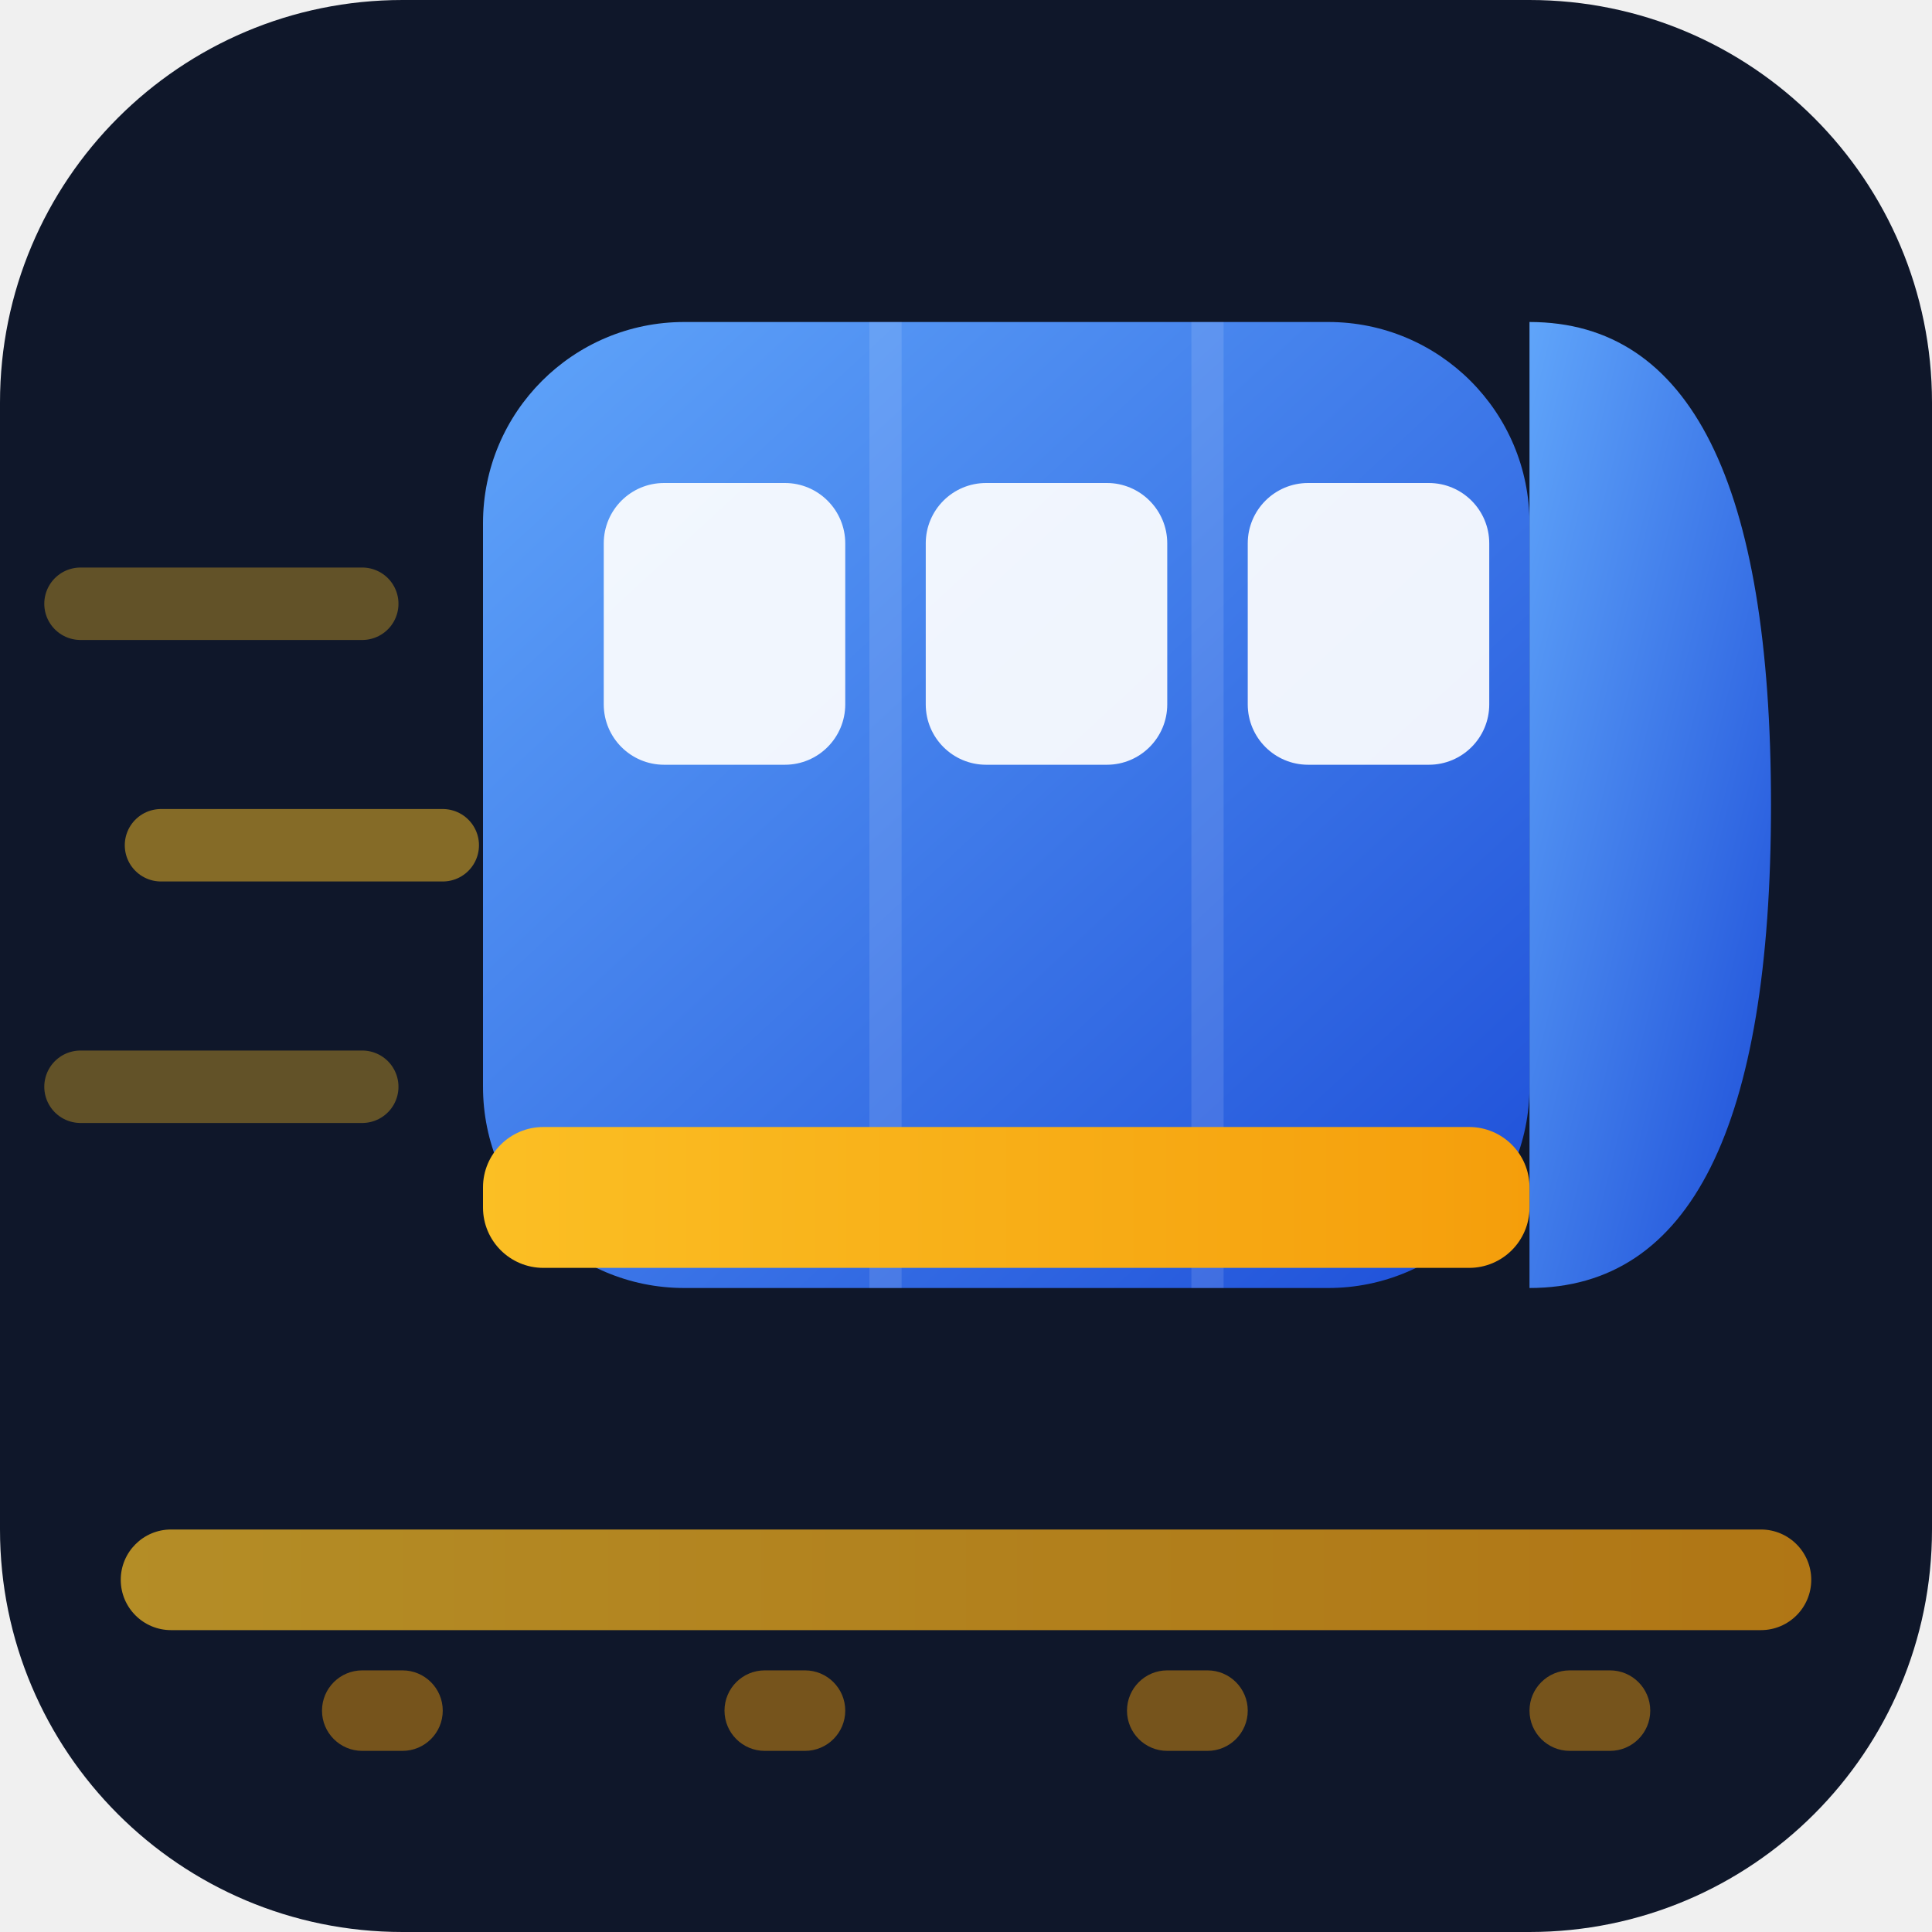
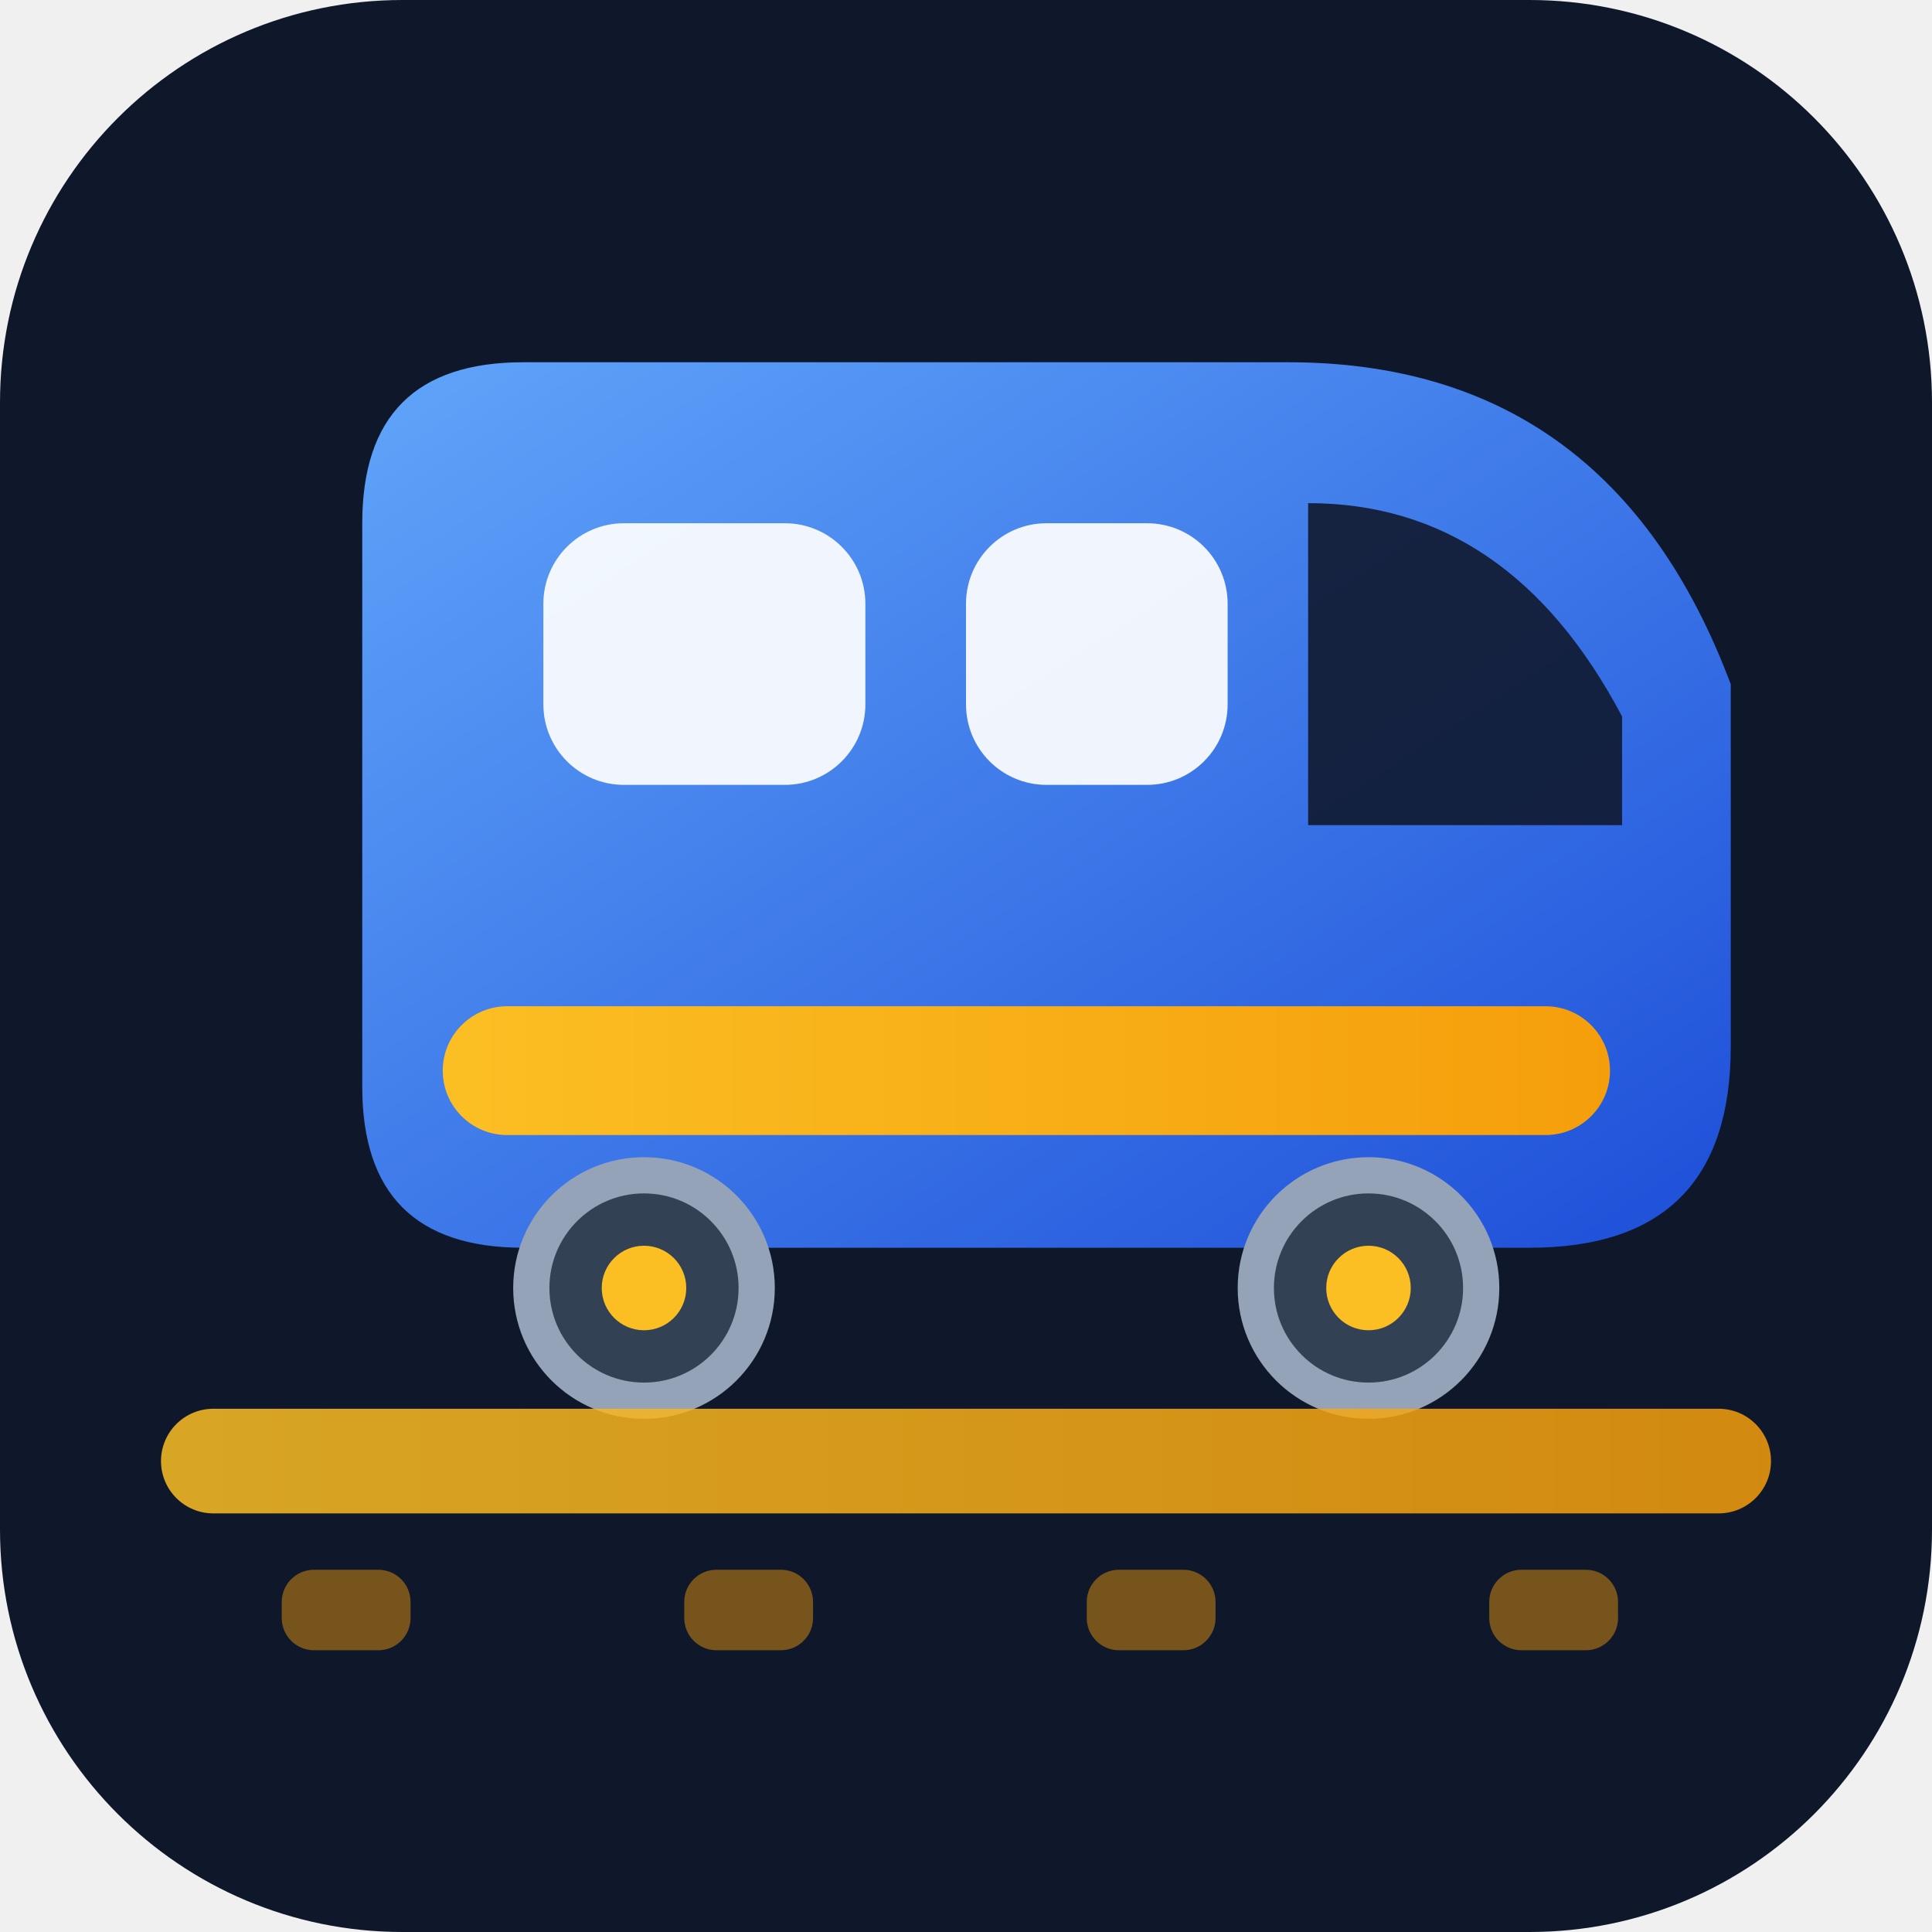
<svg xmlns="http://www.w3.org/2000/svg" viewBox="0 0 48 48">
  <defs>
    <linearGradient id="fb" x1="0" y1="0" x2="1" y2="1">
      <stop offset="0%" stop-color="#60A5FA" />
      <stop offset="100%" stop-color="#1D4ED8" />
    </linearGradient>
    <linearGradient id="fa" x1="0" y1="0" x2="1" y2="0">
      <stop offset="0%" stop-color="#FBBF24" />
      <stop offset="100%" stop-color="#F59E0B" />
    </linearGradient>
  </defs>
  <rect width="48" height="48" rx="10" fill="#0F172A" />
-   <line x1="2" y1="15" x2="9" y2="15" stroke="#FBBF24" stroke-width="1.8" stroke-linecap="round" opacity="0.35" />
-   <line x1="4" y1="21" x2="11" y2="21" stroke="#FBBF24" stroke-width="1.8" stroke-linecap="round" opacity="0.5" />
-   <line x1="2" y1="27" x2="9" y2="27" stroke="#FBBF24" stroke-width="1.8" stroke-linecap="round" opacity="0.35" />
-   <rect x="12" y="8" width="26" height="24" rx="5" fill="url(#fb)" />
-   <path d="M38 8 Q44 8 44 20 Q44 32 38 32" fill="url(#fb)" />
-   <rect x="15" y="12" width="6" height="7" rx="1.5" fill="white" opacity="0.92" />
-   <rect x="23" y="12" width="6" height="7" rx="1.5" fill="white" opacity="0.92" />
-   <rect x="31" y="12" width="6" height="7" rx="1.5" fill="white" opacity="0.92" />
-   <line x1="22" y1="8" x2="22" y2="32" stroke="white" stroke-width="0.8" opacity="0.12" />
-   <line x1="30" y1="8" x2="30" y2="32" stroke="white" stroke-width="0.8" opacity="0.12" />
-   <rect x="12" y="28" width="26" height="3.5" rx="1.5" fill="url(#fa)" />
-   <rect x="3" y="38" width="42" height="2.5" rx="1.25" fill="url(#fa)" opacity="0.7" />
-   <rect x="8" y="41.5" width="3" height="2" rx="1" fill="#F59E0B" opacity="0.45" />
-   <rect x="18" y="41.5" width="3" height="2" rx="1" fill="#F59E0B" opacity="0.45" />
-   <rect x="28" y="41.5" width="3" height="2" rx="1" fill="#F59E0B" opacity="0.45" />
-   <rect x="38" y="41.5" width="3" height="2" rx="1" fill="#F59E0B" opacity="0.45" />
+   <line x1="1.5" y1="14" x2="7.5" y2="14" stroke="url(#fa)" stroke-width="1.8" stroke-linecap="round" opacity="0.35" />
+   <line x1="3" y1="19" x2="8" y2="19" stroke="url(#fa)" stroke-width="1.8" stroke-linecap="round" opacity="0.55" />
+   <line x1="1.5" y1="24" x2="7.5" y2="24" stroke="url(#fa)" stroke-width="1.8" stroke-linecap="round" opacity="0.35" />
+   <path d="M13 9 H32 Q40 9 43 17 V26 Q43 31 38 31 H13 Q9 31 9 27 V13 Q9 9 13 9 Z" fill="url(#fb)" />
+   <path d="M32.5 12.5 Q37.5 12.5 40.3 17.8 V20.5 H32.5 Z" fill="#0F172A" opacity="0.88" />
+   <rect x="13.5" y="13" width="8" height="6.5" rx="2" fill="white" opacity="0.92" />
+   <rect x="24" y="13" width="6.5" height="6.5" rx="2" fill="white" opacity="0.92" />
+   <rect x="11" y="25" width="29" height="3.2" rx="1.6" fill="url(#fa)" />
+   <circle cx="16" cy="32" r="2.8" fill="#334155" stroke="#94A3B8" stroke-width="0.9" />
+   <circle cx="16" cy="32" r="1.05" fill="#FBBF24" />
+   <circle cx="34" cy="32" r="2.8" fill="#334155" stroke="#94A3B8" stroke-width="0.9" />
+   <circle cx="34" cy="32" r="1.05" fill="#FBBF24" />
+   <rect x="4" y="35" width="40" height="2.6" rx="1.3" fill="url(#fa)" opacity="0.85" />
+   <rect x="7" y="39" width="3.2" height="2" rx="0.8" fill="#F59E0B" opacity="0.45" />
+   <rect x="17" y="39" width="3.2" height="2" rx="0.8" fill="#F59E0B" opacity="0.45" />
+   <rect x="27" y="39" width="3.2" height="2" rx="0.8" fill="#F59E0B" opacity="0.45" />
+   <rect x="37" y="39" width="3.2" height="2" rx="0.8" fill="#F59E0B" opacity="0.45" />
</svg>
